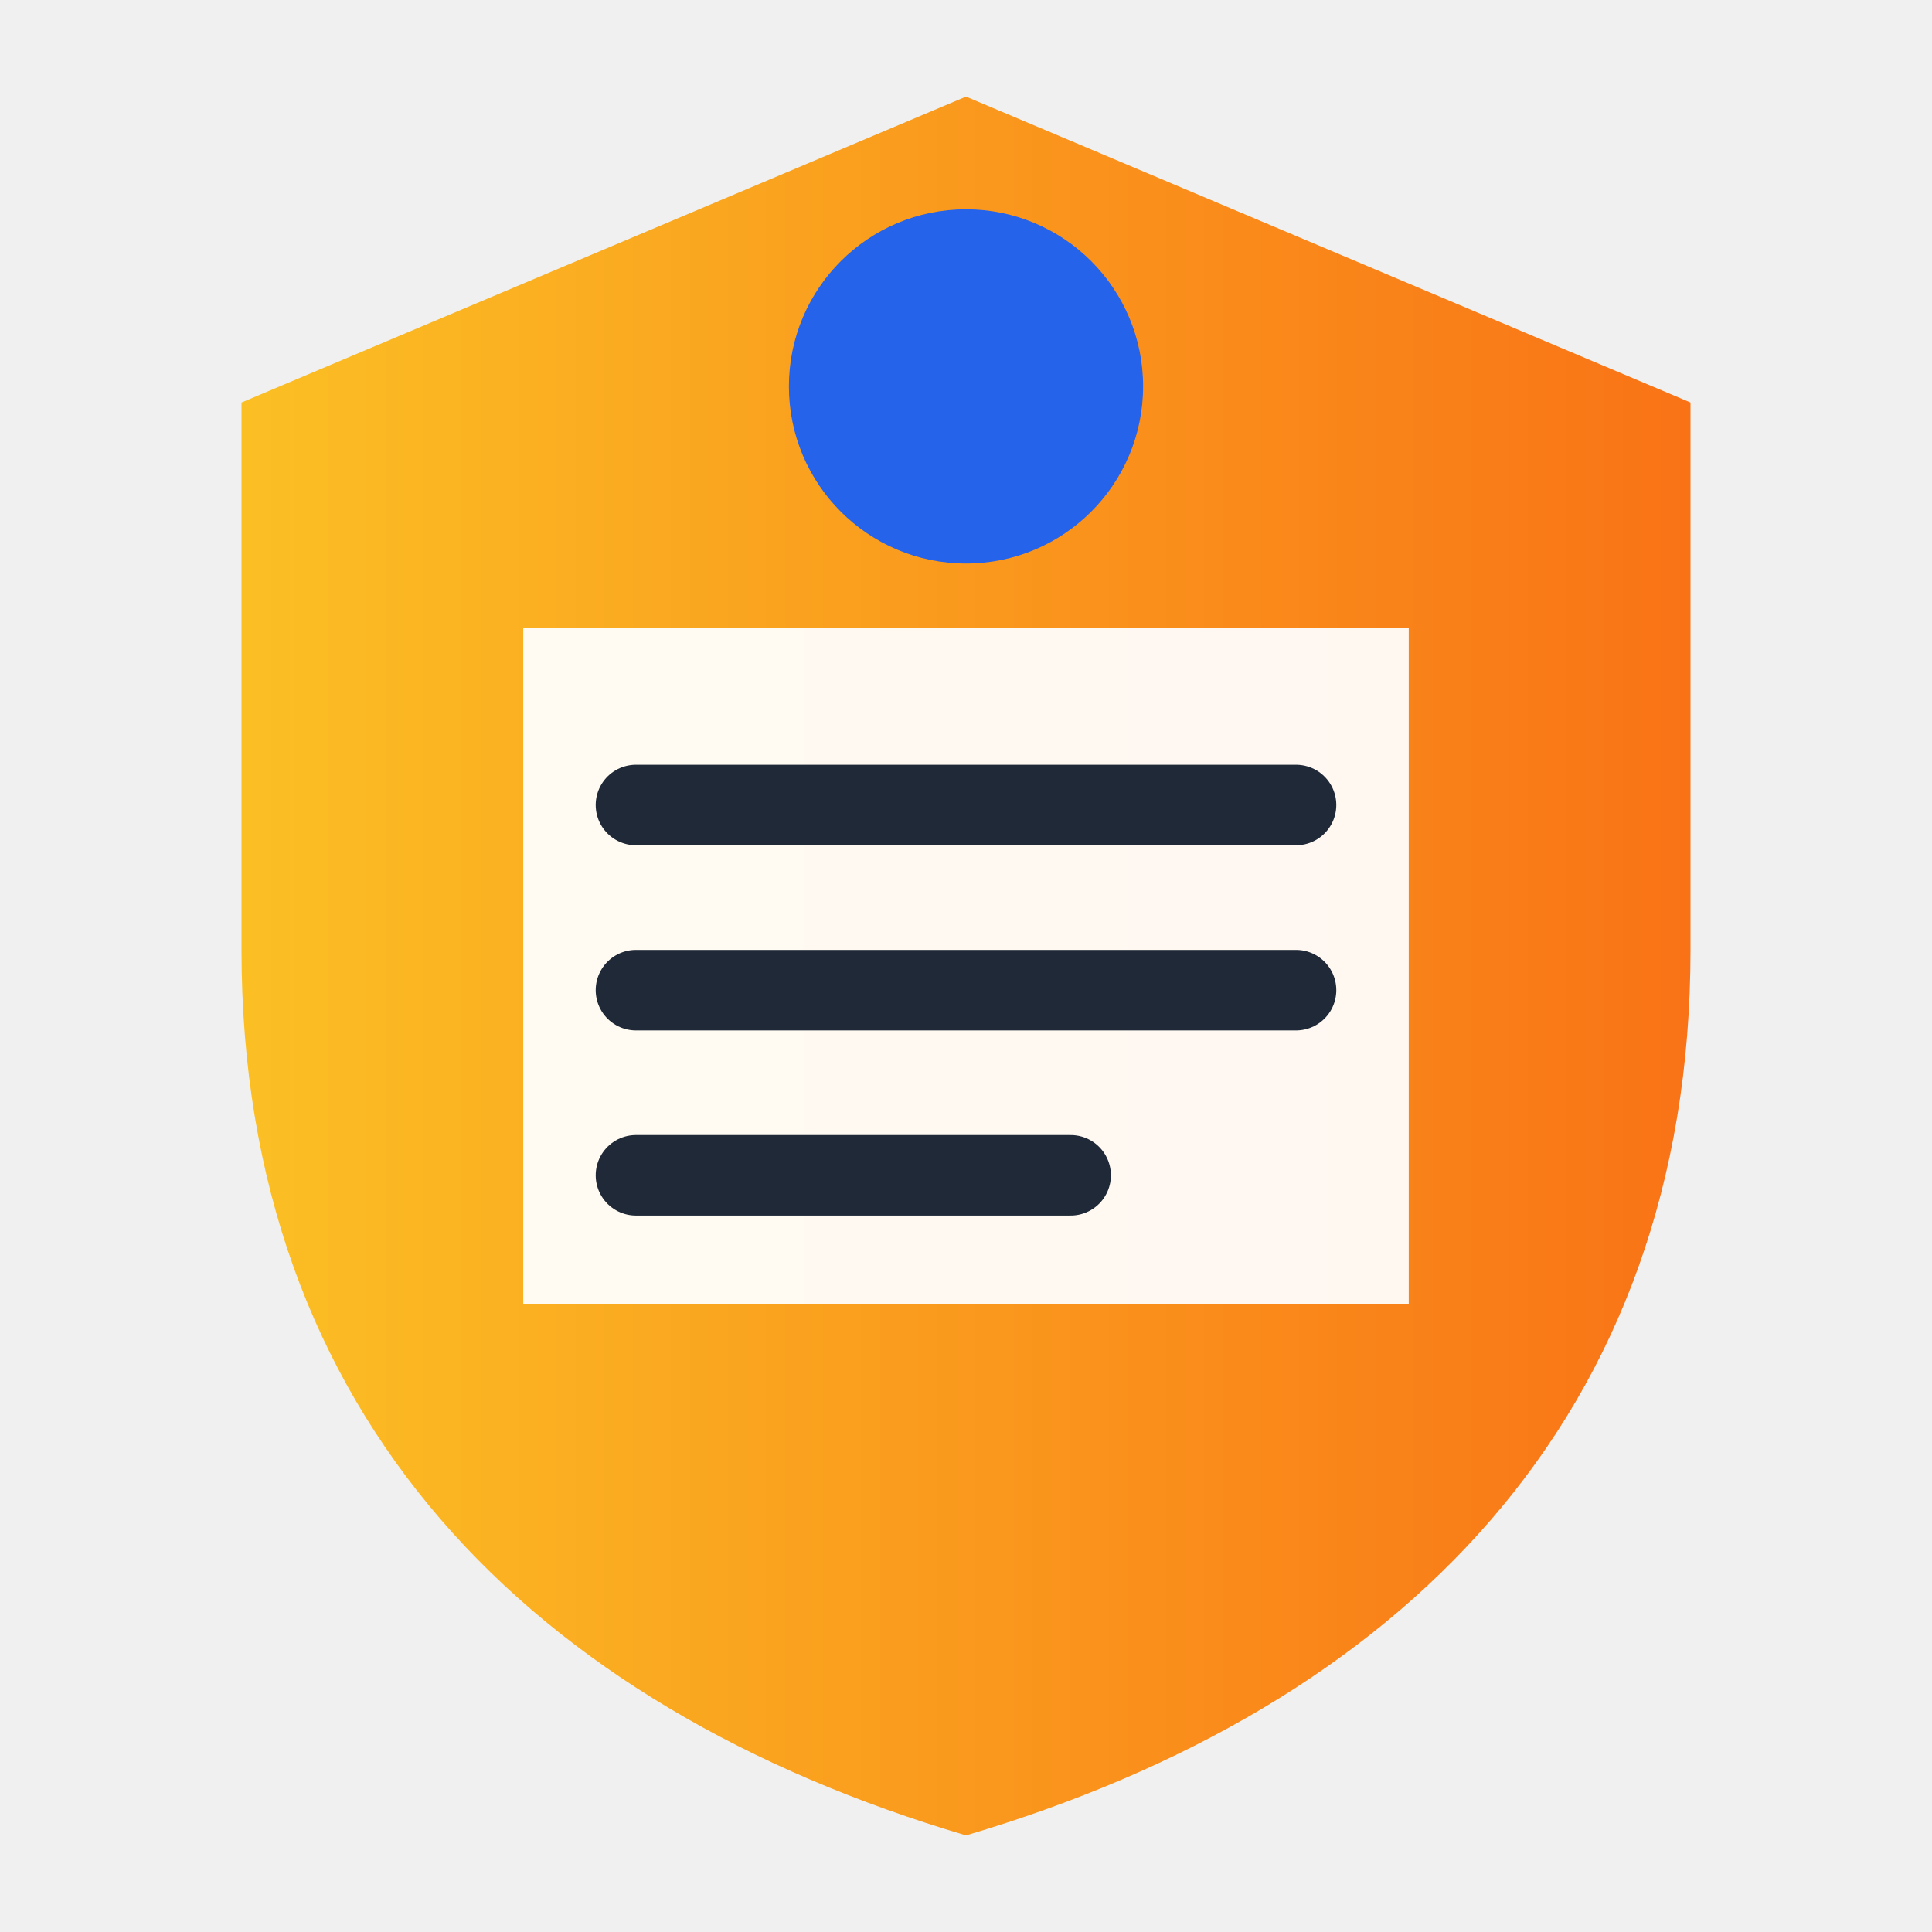
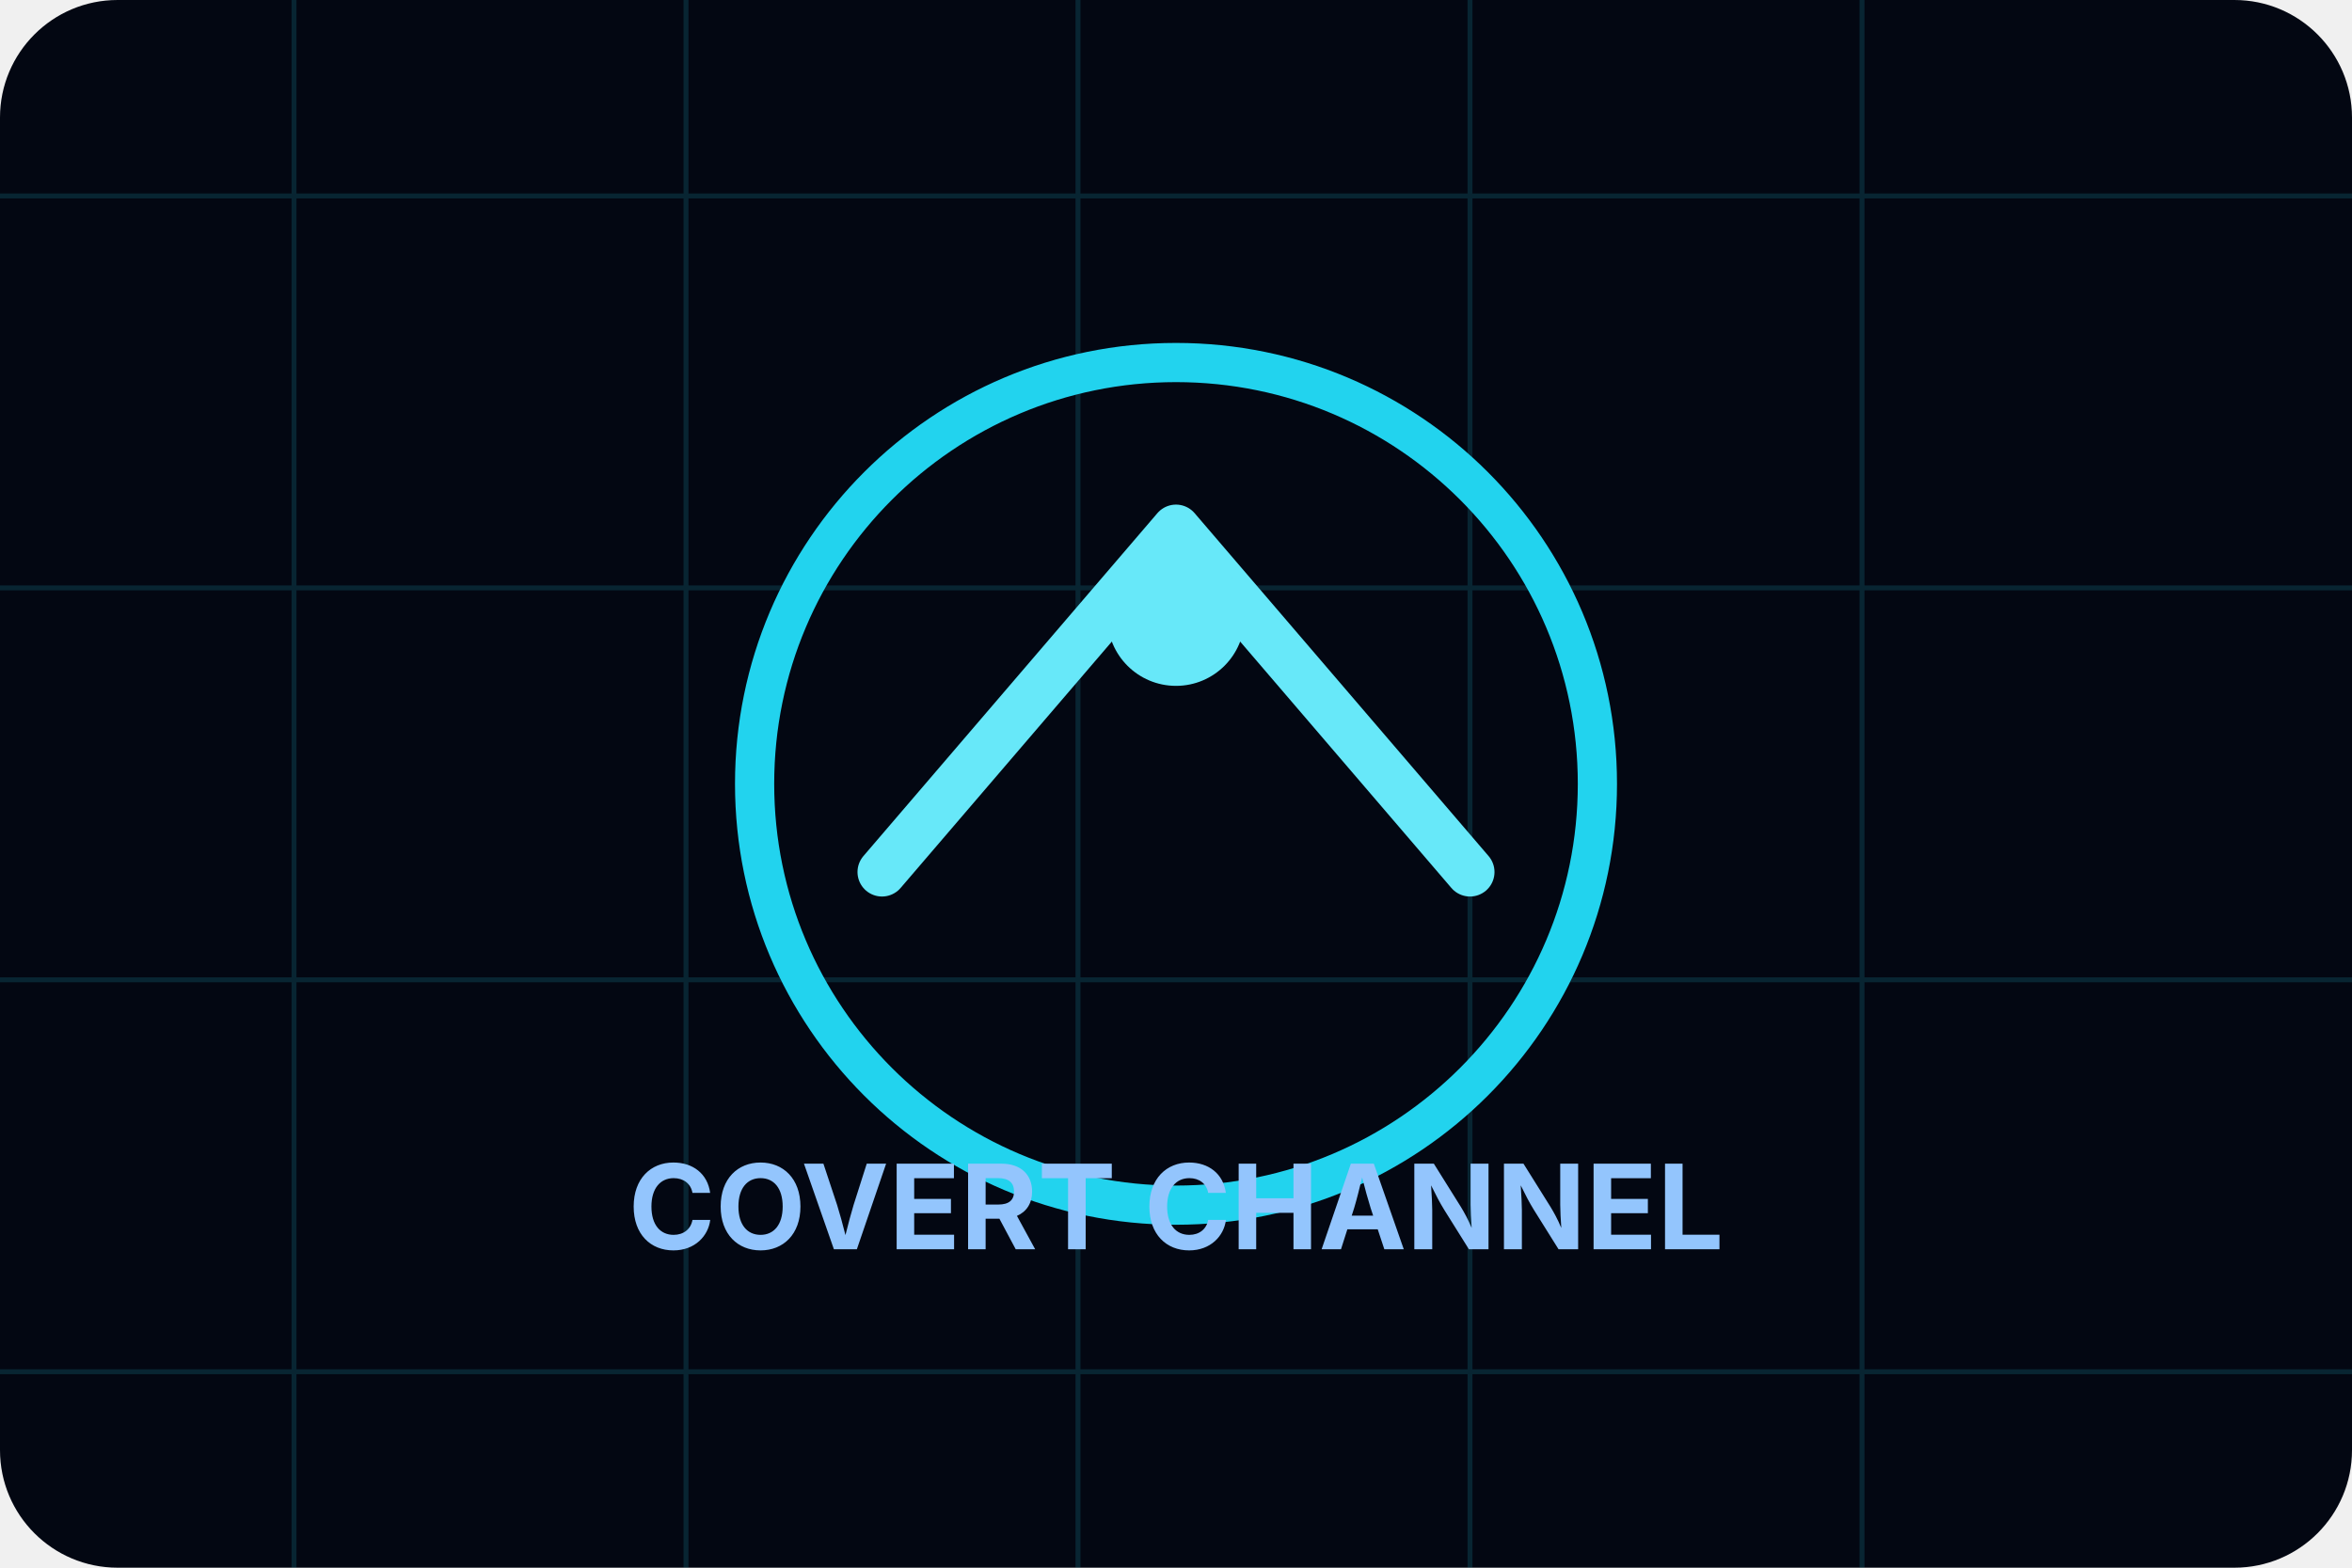
- <svg xmlns="http://www.w3.org/2000/svg" viewBox="0 0 240 240">
-   <defs>
-     <linearGradient id="b" x1="0" x2="1">
-       <stop stop-color="#fbbf24" />
-       <stop offset="1" stop-color="#f97316" />
-     </linearGradient>
-   </defs>
-   <path d="M120 12l90 38v68c0 58-36 94-90 110-54-16-90-52-90-110V50z" fill="url(#b)" />
-   <path d="M65 78h110v84H65z" fill="#fff" opacity=".94" rx="18" />
-   <path d="M79 100h82M79 123h82M79 146h54" stroke="#1f2937" stroke-width="10" stroke-linecap="round" />
-   <circle cx="120" cy="48" r="22" fill="#2563eb" />
+ <svg xmlns="http://www.w3.org/2000/svg" viewBox="0 0 480 320">
+   <rect width="480" height="320" rx="24" fill="#030712" />
+   <g opacity=".15" stroke="#22d3ee">
+     <path d="M0 40h480M0 120h480M0 200h480M0 280h480" />
+     <path d="M60 0v320M140 0v320M220 0v320M300 0v320M380 0v320" />
+   </g>
+   <circle cx="240" cy="160" r="86" fill="none" stroke="#22d3ee" stroke-width="8" />
+   <path d="M180 178l60-70 60 70" fill="none" stroke="#67e8f9" stroke-width="10" stroke-linecap="round" stroke-linejoin="round" />
+   <circle cx="240" cy="126" r="14" fill="#67e8f9" />
+   <text x="240" y="255" text-anchor="middle" fill="#93c5fd" font-family="Inter,Segoe UI,sans-serif" font-size="24" font-weight="700">COVERT CHANNEL</text>
</svg>
